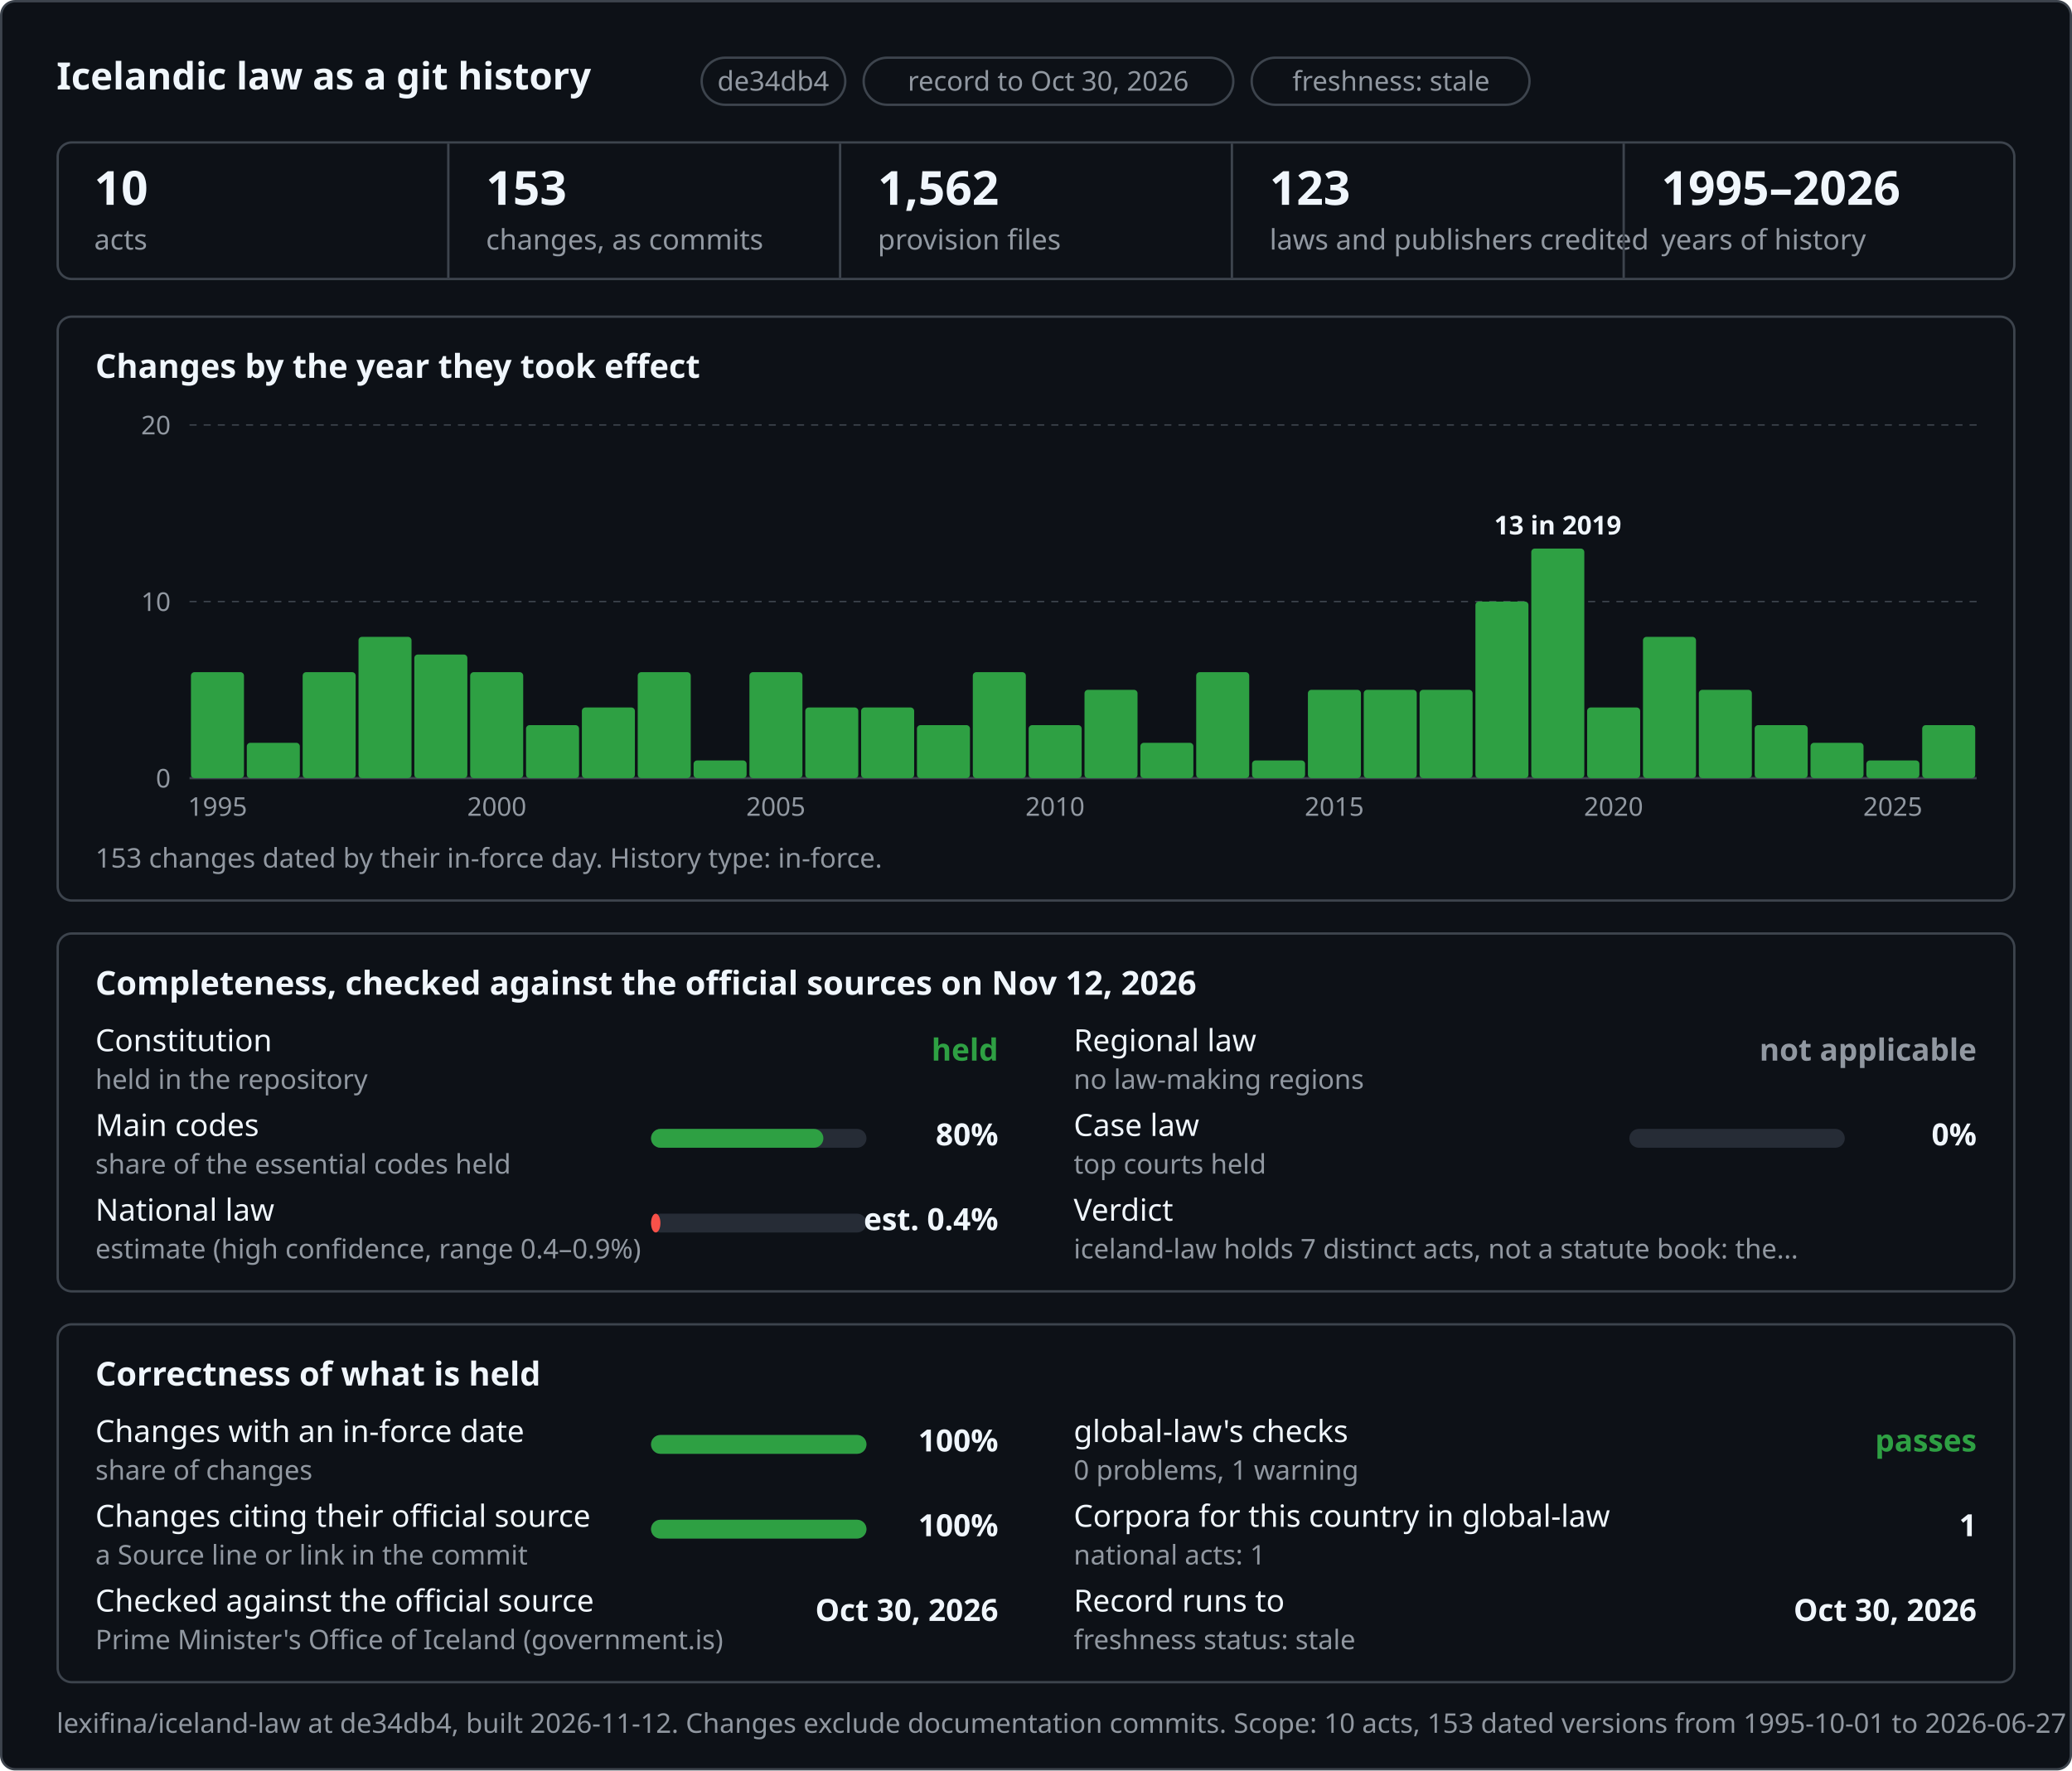
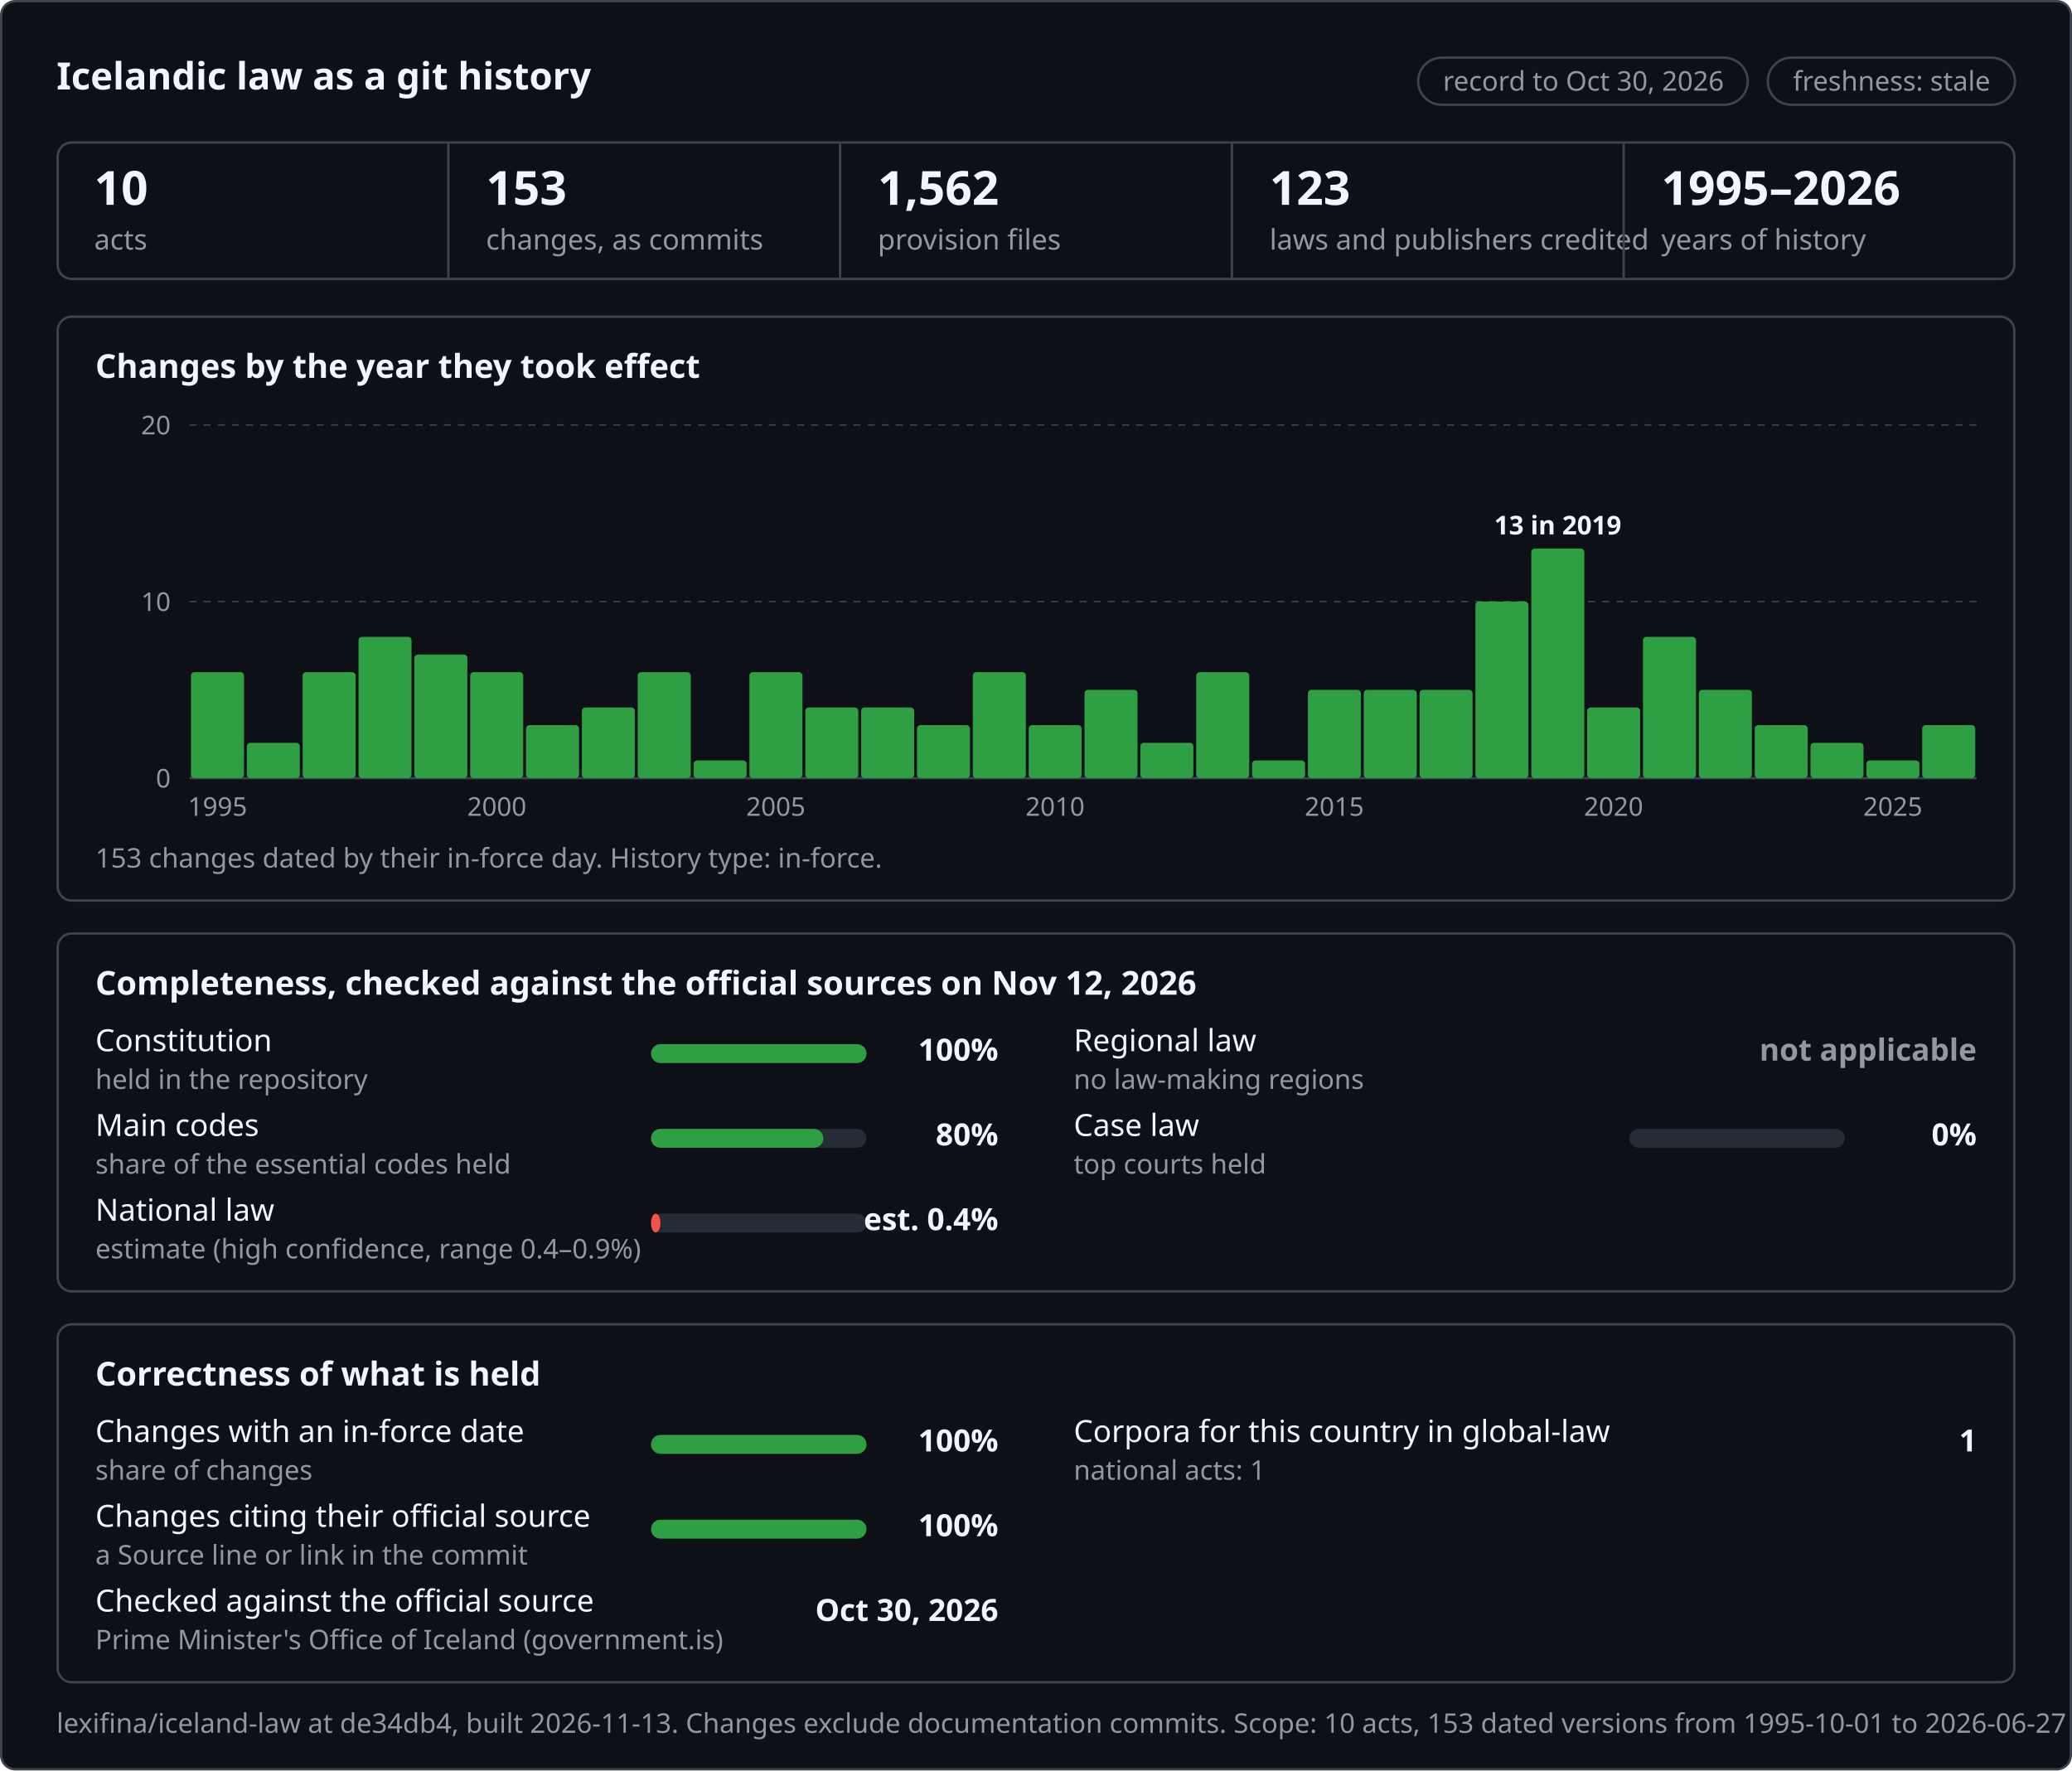
<svg xmlns="http://www.w3.org/2000/svg" width="880" height="752" viewBox="0 0 880 752" font-family="-apple-system,BlinkMacSystemFont,Segoe UI,Noto Sans,Helvetica,Arial,sans-serif">
  <rect x="0.5" y="0.5" width="879" height="751" rx="6" fill="#0d1117" stroke="#3d444d" />
  <text x="24" y="38" font-size="16" font-weight="600" fill="#f0f6fc">Icelandic law as a git history</text>
-   <rect x="298.0" y="24.5" width="61" height="20" rx="10" fill="none" stroke="#3d444d" />
-   <text x="328.4" y="38.5" font-size="11.5" font-weight="500" text-anchor="middle" fill="#9198a1">de34db4</text>
-   <rect x="366.8" y="24.5" width="157" height="20" rx="10" fill="none" stroke="#3d444d" />
-   <text x="445.2" y="38.5" font-size="11.5" font-weight="500" text-anchor="middle" fill="#9198a1">record to Oct 30, 2026</text>
-   <rect x="531.6" y="24.5" width="118" height="20" rx="10" fill="none" stroke="#3d444d" />
-   <text x="590.8" y="38.5" font-size="11.5" font-weight="500" text-anchor="middle" fill="#9198a1">freshness: stale</text>
+   <rect x="602.3" y="24.5" width="140" height="20" rx="10" fill="none" stroke="#3d444d" />
+   <text x="672.5" y="38.5" font-size="11.5" font-weight="500" text-anchor="middle" fill="#9198a1">record to Oct 30, 2026</text>
+   <rect x="750.8" y="24.5" width="105" height="20" rx="10" fill="none" stroke="#3d444d" />
+   <text x="803.4" y="38.5" font-size="11.5" font-weight="500" text-anchor="middle" fill="#9198a1">freshness: stale</text>
  <rect x="24.5" y="60.5" width="831" height="58" rx="6" fill="#0d1117" stroke="#3d444d" />
  <text x="40.0" y="87" font-size="20" font-weight="600" fill="#f0f6fc">10</text>
  <text x="40.0" y="106" font-size="12" fill="#9198a1">acts</text>
  <line x1="190.4" y1="61" x2="190.4" y2="118" stroke="#3d444d" />
  <text x="206.4" y="87" font-size="20" font-weight="600" fill="#f0f6fc">153</text>
  <text x="206.4" y="106" font-size="12" fill="#9198a1">changes, as commits</text>
  <line x1="356.8" y1="61" x2="356.8" y2="118" stroke="#3d444d" />
  <text x="372.8" y="87" font-size="20" font-weight="600" fill="#f0f6fc">1,562</text>
  <text x="372.8" y="106" font-size="12" fill="#9198a1">provision files</text>
  <line x1="523.2" y1="61" x2="523.2" y2="118" stroke="#3d444d" />
  <text x="539.2" y="87" font-size="20" font-weight="600" fill="#f0f6fc">123</text>
-   <text x="539.2" y="106" font-size="12" fill="#9198a1">laws and publishers credited</text>
+   <text x="539.2" y="106" font-size="12" fill="#9198a1" textLength="142" lengthAdjust="spacingAndGlyphs">laws and publishers credited</text>
  <line x1="689.6" y1="61" x2="689.6" y2="118" stroke="#3d444d" />
  <text x="705.6" y="87" font-size="20" font-weight="600" fill="#f0f6fc">1995–2026</text>
  <text x="705.6" y="106" font-size="12" fill="#9198a1">years of history</text>
  <rect x="24.5" y="134.5" width="831" height="248" rx="6" fill="#0d1117" stroke="#3d444d" />
  <text x="40.5" y="160.5" font-size="14" font-weight="600" fill="#f0f6fc">Changes by the year they took effect</text>
  <line x1="80.5" y1="330.5" x2="839.5" y2="330.5" stroke="#3d444d" stroke-width="1" />
  <text x="72.5" y="334.5" font-size="11" text-anchor="end" fill="#9198a1">0</text>
  <line x1="80.5" y1="255.5" x2="839.5" y2="255.5" stroke="#3d444d" stroke-width="0.6" stroke-dasharray="3 3" />
  <text x="72.5" y="259.5" font-size="11" text-anchor="end" fill="#9198a1">10</text>
  <line x1="80.5" y1="180.5" x2="839.5" y2="180.5" stroke="#3d444d" stroke-width="0.6" stroke-dasharray="3 3" />
  <text x="72.5" y="184.5" font-size="11" text-anchor="end" fill="#9198a1">20</text>
  <rect x="81.10" y="285.5" width="22.52" height="45.0" rx="1.5" fill="#2ea043" />
  <text x="92.4" y="346.5" font-size="11" text-anchor="middle" fill="#9198a1">1995</text>
  <rect x="104.82" y="315.5" width="22.52" height="15.0" rx="1.5" fill="#2ea043" />
  <rect x="128.54" y="285.5" width="22.52" height="45.0" rx="1.5" fill="#2ea043" />
  <rect x="152.26" y="270.5" width="22.52" height="60.0" rx="1.5" fill="#2ea043" />
  <rect x="175.97" y="278.0" width="22.52" height="52.5" rx="1.5" fill="#2ea043" />
  <rect x="199.69" y="285.5" width="22.52" height="45.0" rx="1.5" fill="#2ea043" />
  <text x="211.0" y="346.5" font-size="11" text-anchor="middle" fill="#9198a1">2000</text>
  <rect x="223.41" y="308.0" width="22.52" height="22.5" rx="1.5" fill="#2ea043" />
  <rect x="247.13" y="300.5" width="22.52" height="30.0" rx="1.5" fill="#2ea043" />
  <rect x="270.85" y="285.5" width="22.52" height="45.0" rx="1.5" fill="#2ea043" />
  <rect x="294.57" y="323.0" width="22.52" height="7.5" rx="1.5" fill="#2ea043" />
  <rect x="318.29" y="285.5" width="22.52" height="45.0" rx="1.5" fill="#2ea043" />
  <text x="329.5" y="346.5" font-size="11" text-anchor="middle" fill="#9198a1">2005</text>
  <rect x="342.01" y="300.5" width="22.52" height="30.0" rx="1.5" fill="#2ea043" />
  <rect x="365.73" y="300.5" width="22.52" height="30.0" rx="1.5" fill="#2ea043" />
  <rect x="389.44" y="308.0" width="22.52" height="22.5" rx="1.5" fill="#2ea043" />
  <rect x="413.16" y="285.5" width="22.52" height="45.0" rx="1.5" fill="#2ea043" />
  <rect x="436.88" y="308.0" width="22.52" height="22.5" rx="1.5" fill="#2ea043" />
  <text x="448.1" y="346.5" font-size="11" text-anchor="middle" fill="#9198a1">2010</text>
  <rect x="460.60" y="293.0" width="22.52" height="37.5" rx="1.5" fill="#2ea043" />
  <rect x="484.32" y="315.5" width="22.52" height="15.0" rx="1.5" fill="#2ea043" />
  <rect x="508.04" y="285.5" width="22.52" height="45.0" rx="1.5" fill="#2ea043" />
  <rect x="531.76" y="323.0" width="22.52" height="7.5" rx="1.5" fill="#2ea043" />
  <rect x="555.48" y="293.0" width="22.52" height="37.5" rx="1.5" fill="#2ea043" />
  <text x="566.7" y="346.5" font-size="11" text-anchor="middle" fill="#9198a1">2015</text>
  <rect x="579.19" y="293.0" width="22.52" height="37.5" rx="1.5" fill="#2ea043" />
  <rect x="602.91" y="293.0" width="22.52" height="37.5" rx="1.5" fill="#2ea043" />
  <rect x="626.63" y="255.5" width="22.52" height="75.0" rx="1.5" fill="#2ea043" />
  <rect x="650.35" y="233.0" width="22.52" height="97.5" rx="1.5" fill="#2ea043" />
  <text x="661.6" y="227.0" font-size="11" font-weight="600" text-anchor="middle" fill="#f0f6fc">13 in 2019</text>
  <rect x="674.07" y="300.5" width="22.52" height="30.0" rx="1.5" fill="#2ea043" />
  <text x="685.3" y="346.5" font-size="11" text-anchor="middle" fill="#9198a1">2020</text>
  <rect x="697.79" y="270.5" width="22.52" height="60.0" rx="1.5" fill="#2ea043" />
  <rect x="721.51" y="293.0" width="22.52" height="37.5" rx="1.5" fill="#2ea043" />
  <rect x="745.23" y="308.0" width="22.52" height="22.5" rx="1.5" fill="#2ea043" />
  <rect x="768.94" y="315.5" width="22.52" height="15.0" rx="1.5" fill="#2ea043" />
  <rect x="792.66" y="323.0" width="22.52" height="7.5" rx="1.5" fill="#2ea043" />
  <text x="803.9" y="346.5" font-size="11" text-anchor="middle" fill="#9198a1">2025</text>
  <rect x="816.38" y="308.0" width="22.52" height="22.5" rx="1.5" fill="#2ea043" />
  <text x="40.5" y="368.5" font-size="11.5" fill="#9198a1">153 changes dated by their in-force day. History type: in-force.</text>
  <rect x="24.5" y="396.5" width="831" height="152" rx="6" fill="#0d1117" stroke="#3d444d" />
  <text x="40.5" y="422.5" font-size="14" font-weight="600" fill="#f0f6fc">Completeness, checked against the official sources on Nov 12, 2026</text>
  <text x="40.5" y="446.5" font-size="13" fill="#f0f6fc">Constitution</text>
  <text x="40.5" y="462.5" font-size="11.5" fill="#9198a1">held in the repository</text>
-   <text x="424.0" y="450.5" font-size="13" font-weight="600" text-anchor="end" fill="#2ea043">held</text>
+   <g>
+     <rect x="276.5" y="443.5" width="91.5" height="8" rx="4" fill="#262c36" />
+     <rect x="276.5" y="443.5" width="91.5" height="8" rx="4" fill="#2ea043" />
+   </g>
+   <text x="424.0" y="450.5" font-size="13" font-weight="600" text-anchor="end" fill="#f0f6fc">100%</text>
  <text x="40.5" y="482.5" font-size="13" fill="#f0f6fc">Main codes</text>
  <text x="40.5" y="498.5" font-size="11.5" fill="#9198a1">share of the essential codes held</text>
  <g>
    <rect x="276.5" y="479.5" width="91.5" height="8" rx="4" fill="#262c36" />
    <rect x="276.5" y="479.5" width="73.2" height="8" rx="4" fill="#2ea043" />
  </g>
  <text x="424.0" y="486.5" font-size="13" font-weight="600" text-anchor="end" fill="#f0f6fc">80%</text>
  <text x="40.5" y="518.5" font-size="13" fill="#f0f6fc">National law</text>
  <text x="40.5" y="534.5" font-size="11.5" fill="#9198a1">estimate (high confidence, range 0.4–0.9%)</text>
  <g>
    <rect x="276.5" y="515.5" width="91.5" height="8" rx="4" fill="#262c36" />
    <rect x="276.5" y="515.5" width="4.0" height="8" rx="4" fill="#f85149" />
  </g>
  <text x="424.0" y="522.5" font-size="13" font-weight="600" text-anchor="end" fill="#f0f6fc">est. 0.4%</text>
  <text x="456.0" y="446.5" font-size="13" fill="#f0f6fc">Regional law</text>
  <text x="456.0" y="462.5" font-size="11.5" fill="#9198a1">no law-making regions</text>
  <text x="839.5" y="450.5" font-size="13" font-weight="600" text-anchor="end" fill="#9198a1">not applicable</text>
  <text x="456.0" y="482.5" font-size="13" fill="#f0f6fc">Case law</text>
  <text x="456.0" y="498.5" font-size="11.5" fill="#9198a1">top courts held</text>
  <g>
    <rect x="692.0" y="479.5" width="91.5" height="8" rx="4" fill="#262c36" />
  </g>
  <text x="839.5" y="486.5" font-size="13" font-weight="600" text-anchor="end" fill="#f0f6fc">0%</text>
-   <text x="456.0" y="518.5" font-size="13" fill="#f0f6fc">Verdict</text>
-   <text x="456.0" y="534.5" font-size="11.5" fill="#9198a1">iceland-law holds 7 distinct acts, not a statute book: the…</text>
-   <text x="839.5" y="522.5" font-size="13" font-weight="600" text-anchor="end" fill="#9198a1" />
  <rect x="24.5" y="562.5" width="831" height="152" rx="6" fill="#0d1117" stroke="#3d444d" />
  <text x="40.5" y="588.5" font-size="14" font-weight="600" fill="#f0f6fc">Correctness of what is held</text>
  <text x="40.5" y="612.5" font-size="13" fill="#f0f6fc">Changes with an in-force date</text>
  <text x="40.5" y="628.5" font-size="11.5" fill="#9198a1">share of changes</text>
  <g>
    <rect x="276.5" y="609.5" width="91.5" height="8" rx="4" fill="#262c36" />
    <rect x="276.5" y="609.5" width="91.5" height="8" rx="4" fill="#2ea043" />
  </g>
  <text x="424.0" y="616.5" font-size="13" font-weight="600" text-anchor="end" fill="#f0f6fc">100%</text>
  <text x="40.5" y="648.5" font-size="13" fill="#f0f6fc">Changes citing their official source</text>
  <text x="40.5" y="664.5" font-size="11.5" fill="#9198a1">a Source line or link in the commit</text>
  <g>
    <rect x="276.5" y="645.5" width="91.5" height="8" rx="4" fill="#262c36" />
    <rect x="276.5" y="645.5" width="91.5" height="8" rx="4" fill="#2ea043" />
  </g>
  <text x="424.0" y="652.5" font-size="13" font-weight="600" text-anchor="end" fill="#f0f6fc">100%</text>
  <text x="40.5" y="684.5" font-size="13" fill="#f0f6fc">Checked against the official source</text>
  <text x="40.5" y="700.5" font-size="11.5" fill="#9198a1">Prime Minister's Office of Iceland (government.is)</text>
  <text x="424.0" y="688.5" font-size="13" font-weight="600" text-anchor="end" fill="#f0f6fc">Oct 30, 2026</text>
-   <text x="456.0" y="612.5" font-size="13" fill="#f0f6fc">global-law's checks</text>
-   <text x="456.0" y="628.5" font-size="11.5" fill="#9198a1">0 problems, 1 warning</text>
-   <text x="839.5" y="616.5" font-size="13" font-weight="600" text-anchor="end" fill="#2ea043">passes</text>
-   <text x="456.0" y="648.5" font-size="13" fill="#f0f6fc">Corpora for this country in global-law</text>
-   <text x="456.0" y="664.5" font-size="11.5" fill="#9198a1">national acts: 1</text>
-   <text x="839.5" y="652.5" font-size="13" font-weight="600" text-anchor="end" fill="#f0f6fc">1</text>
-   <text x="456.0" y="684.5" font-size="13" fill="#f0f6fc">Record runs to</text>
-   <text x="456.0" y="700.5" font-size="11.5" fill="#9198a1">freshness status: stale</text>
-   <text x="839.5" y="688.5" font-size="13" font-weight="600" text-anchor="end" fill="#f0f6fc">Oct 30, 2026</text>
-   <text x="24" y="736" font-size="11.5" fill="#9198a1">lexifina/iceland-law at de34db4, built 2026-11-12. Changes exclude documentation commits. Scope: 10 acts, 153 dated versions from 1995-10-01 to 2026-06-27</text>
+   <text x="456.0" y="612.5" font-size="13" fill="#f0f6fc">Corpora for this country in global-law</text>
+   <text x="456.0" y="628.5" font-size="11.5" fill="#9198a1">national acts: 1</text>
+   <text x="839.5" y="616.5" font-size="13" font-weight="600" text-anchor="end" fill="#f0f6fc">1</text>
+   <text x="24" y="736" font-size="11.5" fill="#9198a1">lexifina/iceland-law at de34db4, built 2026-11-13. Changes exclude documentation commits. Scope: 10 acts, 153 dated versions from 1995-10-01 to 2026-06-27</text>
</svg>
